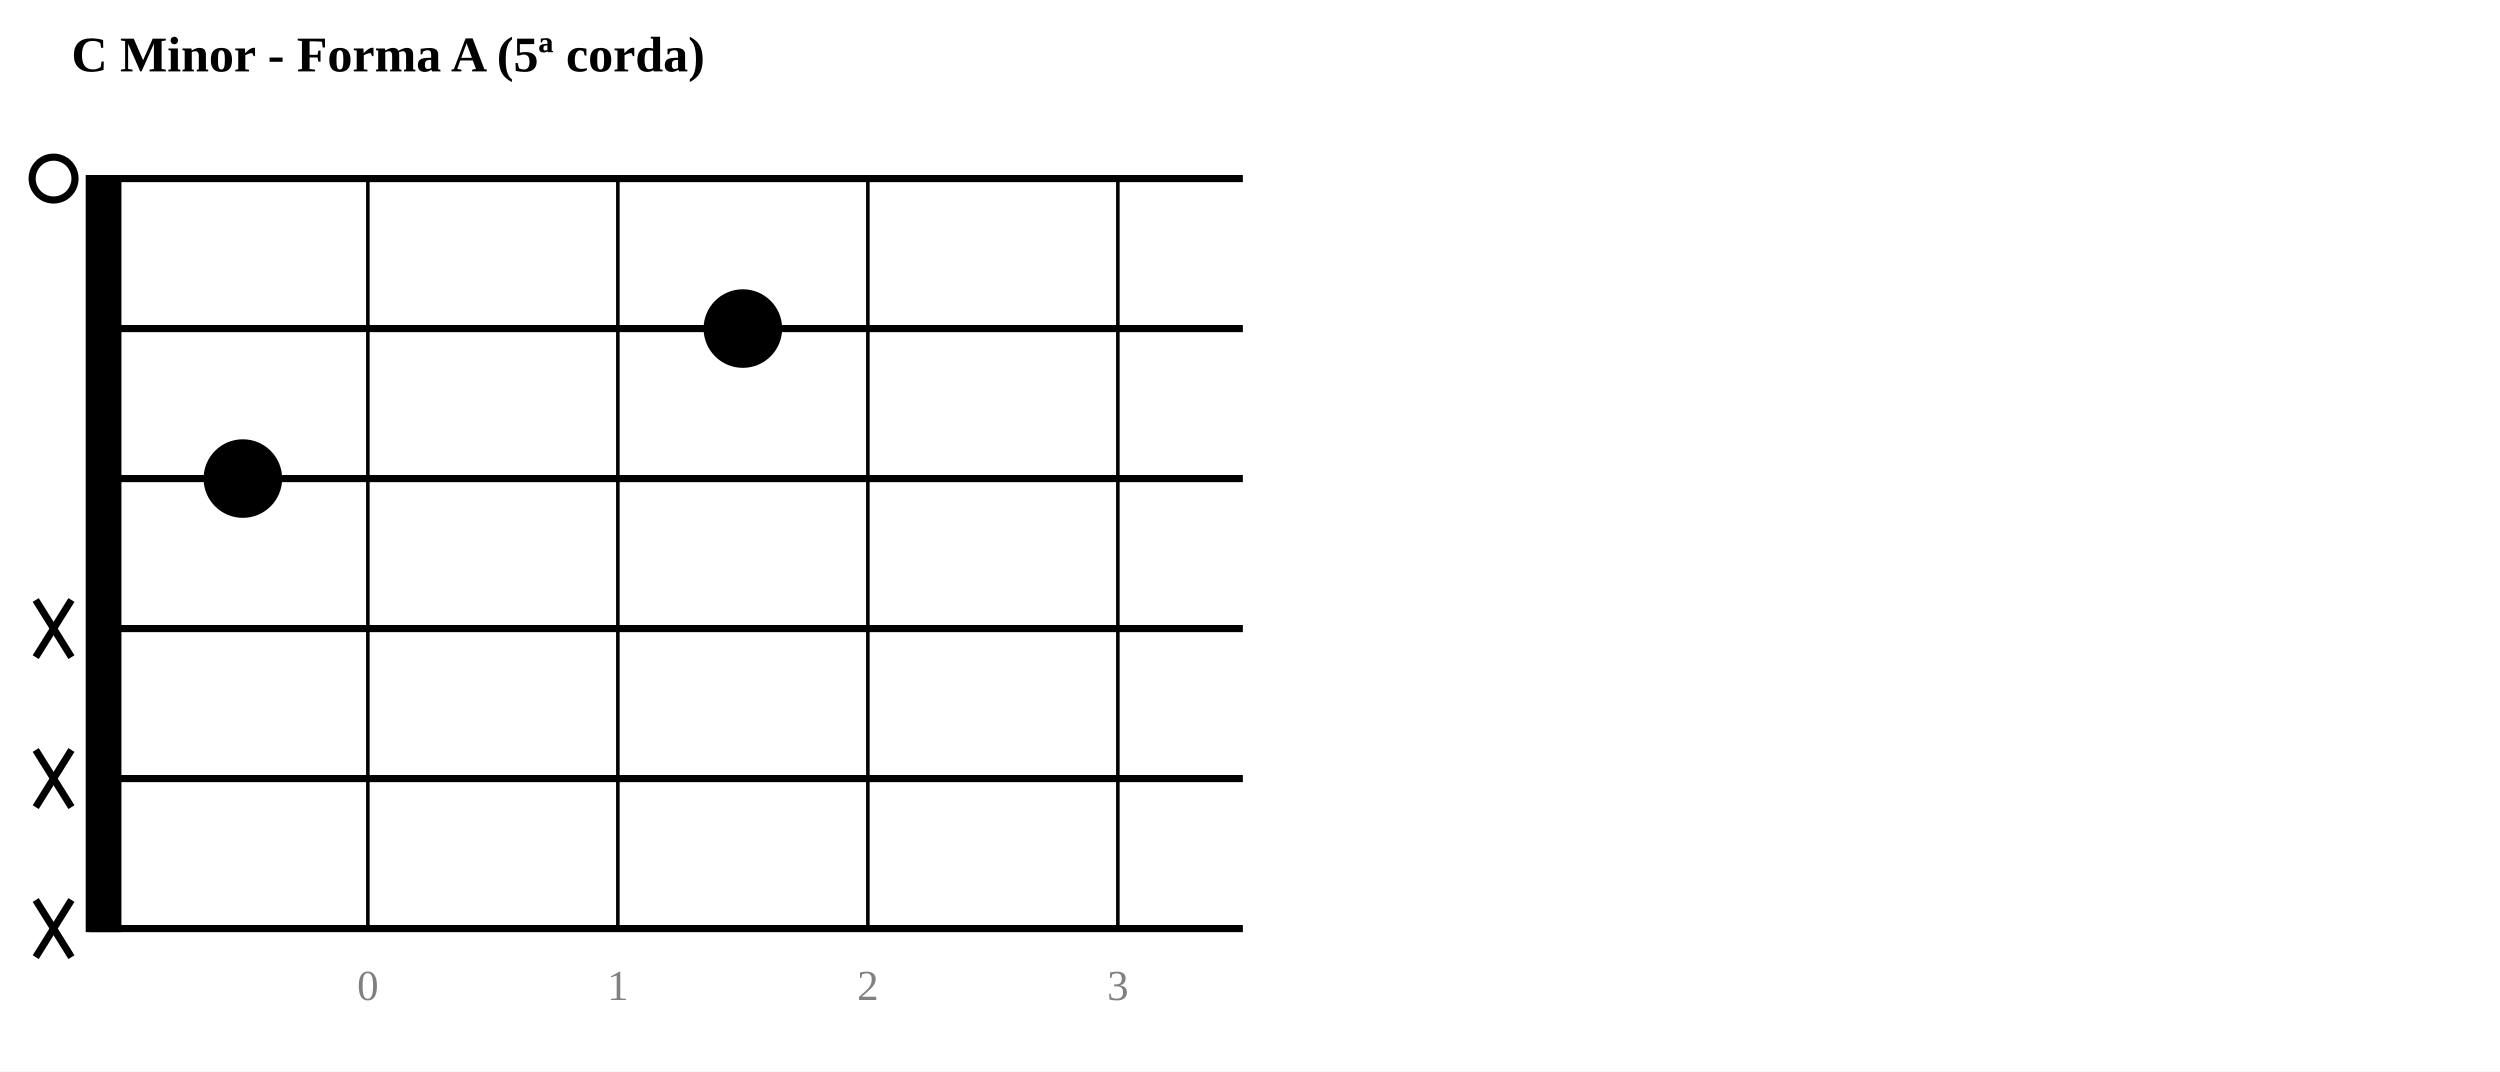
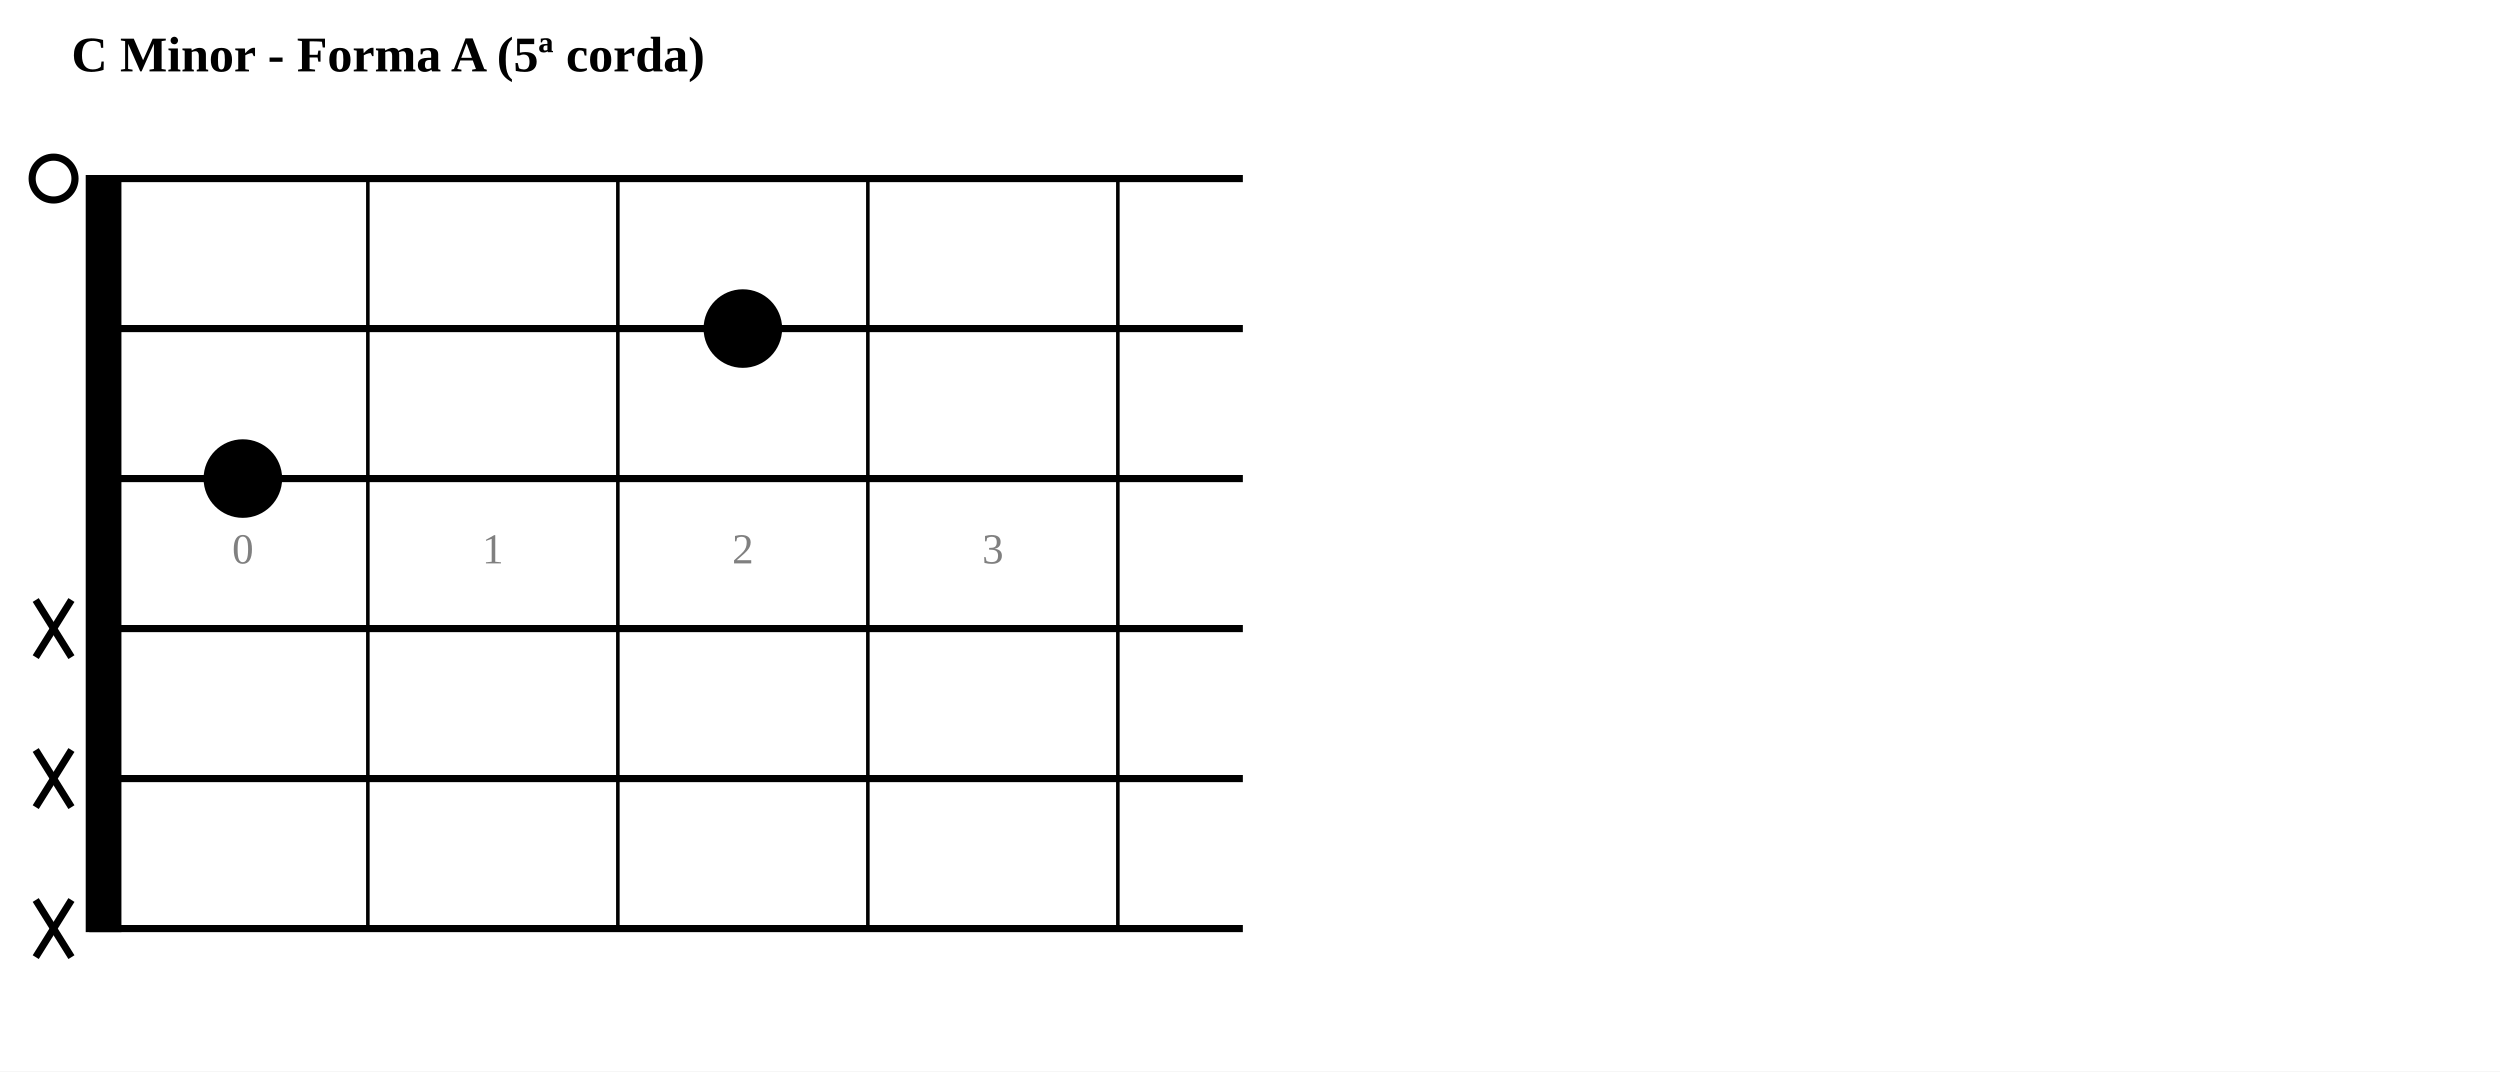
<svg xmlns="http://www.w3.org/2000/svg" width="700" height="300">
  <rect width="700" height="300" fill="white" />
  <text x="20" y="20" text-anchor="start" font-size="14" font-weight="bold">C Minor - Forma A (5ª corda)</text>
  <rect x="25" y="50" width="8" height="210.0" fill="black" stroke="black" stroke-width="2" />
  <line x1="25" y1="50.0" x2="348.0" y2="50.0" stroke="black" stroke-width="2" />
  <line x1="25" y1="92.0" x2="348.0" y2="92.0" stroke="black" stroke-width="2" />
  <line x1="25" y1="134.0" x2="348.0" y2="134.0" stroke="black" stroke-width="2" />
  <line x1="25" y1="176.0" x2="348.0" y2="176.0" stroke="black" stroke-width="2" />
  <line x1="25" y1="218.0" x2="348.0" y2="218.0" stroke="black" stroke-width="2" />
  <line x1="25" y1="260.0" x2="348.0" y2="260.0" stroke="black" stroke-width="2" />
  <line x1="103" y1="50" x2="103" y2="260.0" stroke="black" stroke-width="1" />
-   <text x="103" y="280.0" text-anchor="middle" font-size="12" fill="gray">0</text>
  <line x1="173" y1="50" x2="173" y2="260.0" stroke="black" stroke-width="1" />
-   <text x="173" y="280.0" text-anchor="middle" font-size="12" fill="gray">1</text>
  <line x1="243" y1="50" x2="243" y2="260.0" stroke="black" stroke-width="1" />
-   <text x="243" y="280.0" text-anchor="middle" font-size="12" fill="gray">2</text>
  <line x1="313" y1="50" x2="313" y2="260.0" stroke="black" stroke-width="1" />
-   <text x="313" y="280.0" text-anchor="middle" font-size="12" fill="gray">3</text>
+   <text x="68.0" y="155.0" text-anchor="middle" font-size="12" fill="gray" dominant-baseline="middle">0</text>
+   <text x="138.0" y="155.0" text-anchor="middle" font-size="12" fill="gray" dominant-baseline="middle">1</text>
+   <text x="208.0" y="155.0" text-anchor="middle" font-size="12" fill="gray" dominant-baseline="middle">2</text>
+   <text x="278.0" y="155.0" text-anchor="middle" font-size="12" fill="gray" dominant-baseline="middle">3</text>
  <circle cx="15" cy="50.0" r="6" fill="none" stroke="black" stroke-width="2" />
  <circle cx="208.0" cy="92.0" r="10" fill="black" stroke="black" stroke-width="2" />
  <circle cx="68.0" cy="134.0" r="10" fill="black" stroke="black" stroke-width="2" />
  <line x1="10" y1="168.0" x2="20" y2="184.0" stroke="black" stroke-width="2" />
  <line x1="20" y1="168.0" x2="10" y2="184.0" stroke="black" stroke-width="2" />
  <line x1="10" y1="210.0" x2="20" y2="226.0" stroke="black" stroke-width="2" />
  <line x1="20" y1="210.0" x2="10" y2="226.0" stroke="black" stroke-width="2" />
  <line x1="10" y1="252.0" x2="20" y2="268.0" stroke="black" stroke-width="2" />
  <line x1="20" y1="252.0" x2="10" y2="268.0" stroke="black" stroke-width="2" />
</svg>
